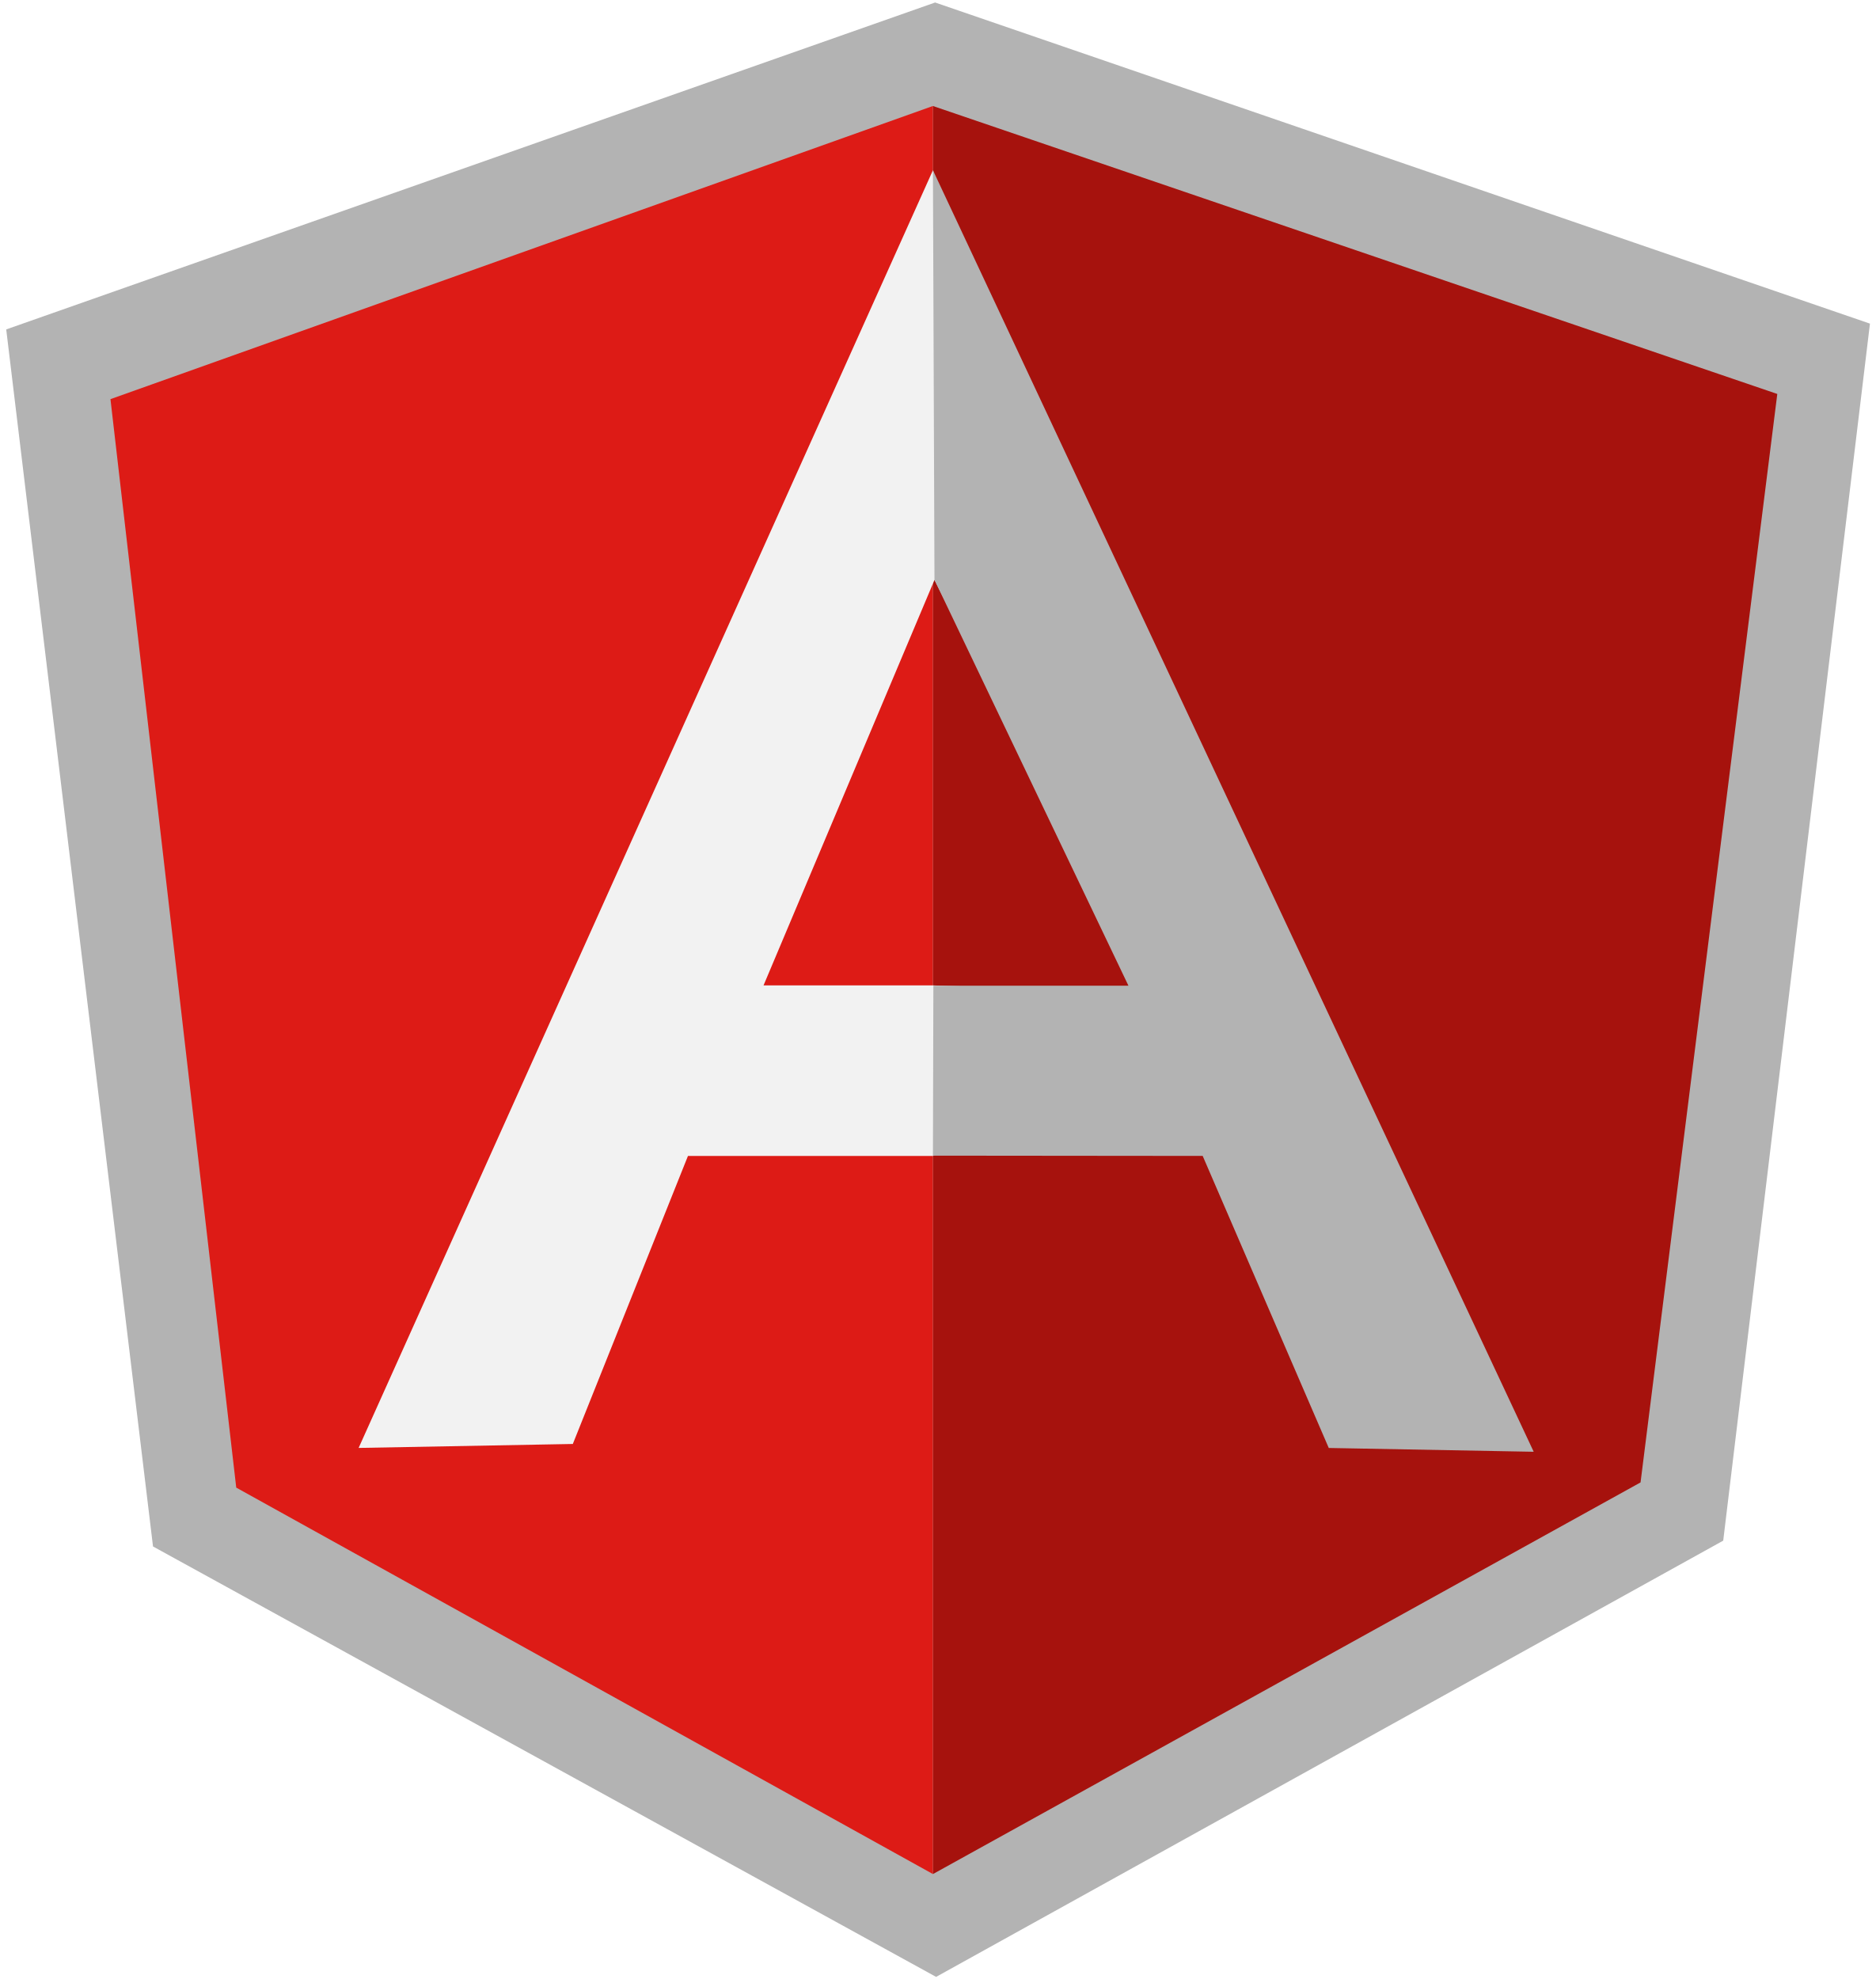
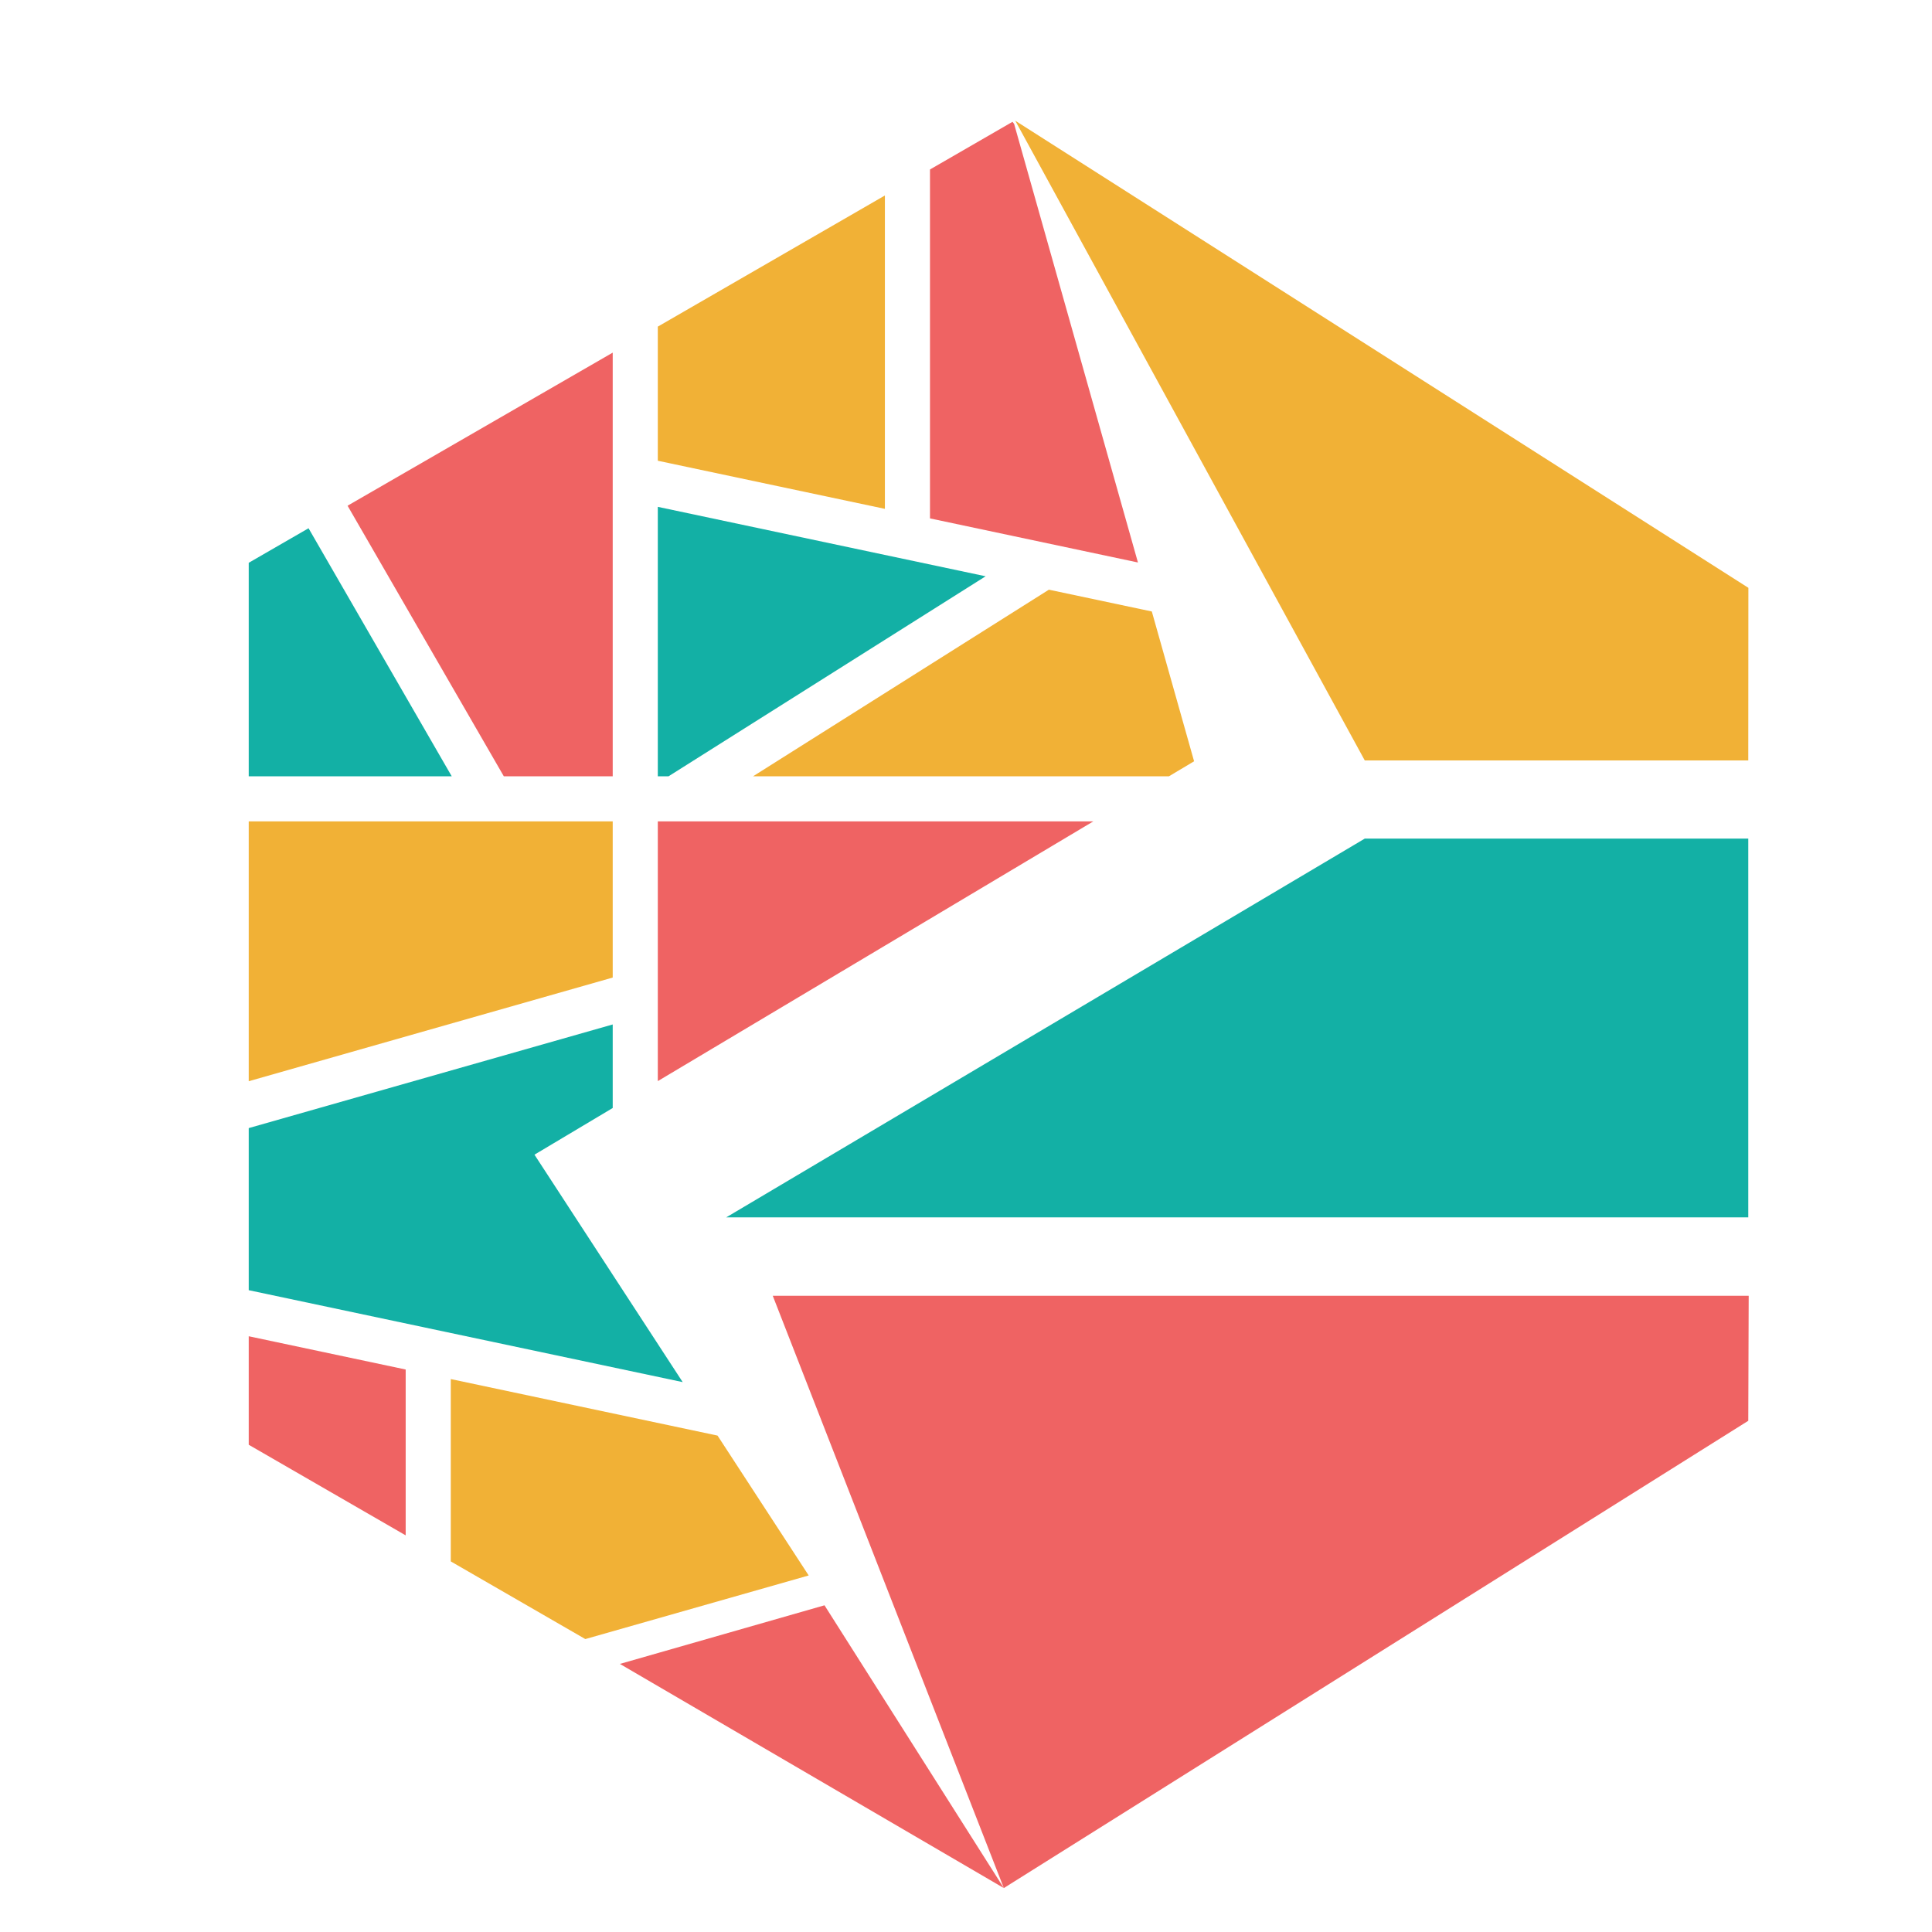
- <svg xmlns="http://www.w3.org/2000/svg" width="2370" height="2500" viewBox="0 0 256 270" preserveAspectRatio="xMinYMin meet">
-   <path d="M127.606.341L.849 44.95 20.88 211.022l106.86 58.732 107.412-59.528L255.175 44.16 127.606.341z" fill="#B3B3B3" />
-   <path d="M242.532 53.758L127.31 14.466v241.256l96.561-53.441 18.66-148.523z" fill="#A6120D" />
-   <path d="M15.073 54.466l17.165 148.525 95.07 52.731V14.462L15.074 54.465z" fill="#DD1B16" />
-   <path d="M159.027 142.898L127.31 157.73H93.881l-15.714 39.305-29.228.54L127.31 23.227l31.717 119.672zm-3.066-7.467l-28.44-56.303-23.329 55.334h23.117l28.652.97z" fill="#F2F2F2" />
-   <path d="M127.309 23.226l.21 55.902 26.47 55.377h-26.62l-.06 23.189 36.81.035 17.204 39.852 27.967.518-81.981-174.873z" fill="#B3B3B3" />
+ <svg xmlns="http://www.w3.org/2000/svg" viewBox="0 0 500 500">
+   <defs>
+     <style>.cls-1{fill:#ef6363;}.cls-2{fill:#13b0a5;}.cls-3{fill:#f1b136;}</style>
+   </defs>
+   <g id="Layer_2" data-name="Layer 2">
+     <polygon class="cls-1" points="158.57 200.91 158.57 91.26 89.95 130.88 130.39 200.91 158.57 200.91" />
+     <polygon class="cls-2" points="79.85 136.71 64.37 145.65 64.37 200.91 116.91 200.91 79.85 136.71" />
+     <polygon class="cls-3" points="229.01 131.69 229.01 50.59 170.24 84.53 170.24 119.24 229.01 131.69" />
+     <polygon class="cls-3" points="116.66 356.9 116.66 404.09 151.48 424.19 209.29 407.73 185.7 371.53 116.66 356.9" />
+     <polygon class="cls-1" points="170.24 212.57 170.24 279.79 282.95 212.57 170.24 212.57" />
+     <polygon class="cls-3" points="298.09 158.25 271.45 152.61 194.88 200.91 302.51 200.91 309.03 197.02 298.09 158.25" />
+     <polygon class="cls-2" points="138.32 298.83 158.57 286.75 158.57 265.13 64.37 291.95 64.37 333.9 176.68 357.69 138.32 298.83" />
+     <polygon class="cls-1" points="262.03 31.53 240.68 43.86 240.68 134.16 294.5 145.57 262.45 32.05 262.03 31.53" />
+     <polygon class="cls-1" points="213.38 415.45 259.79 488.63 160.43 430.62 213.38 415.45" />
+     <polygon class="cls-1" points="64.37 345.82 64.37 373.9 104.99 397.35 104.99 354.43 64.37 345.82" />
+     <polygon class="cls-3" points="158.57 212.57 64.37 212.57 64.37 279.82 158.57 252.99 158.57 212.57" />
+     <polygon class="cls-2" points="255.08 149.14 170.24 131.17 170.24 200.91 173.01 200.91 255.08 149.14" />
+     <polygon class="cls-3" points="353.2 196.8 452.45 196.8 452.48 152.13 262.75 31.24 353.2 196.8" />
+     <polygon class="cls-2" points="187.95 315.05 452.45 315.05 452.45 217.03 353.2 217.03 187.95 315.05" />
+     <polygon class="cls-1" points="199.99 335.35 259.79 488.63 452.45 367.7 452.56 335.35 199.99 335.35" />
+   </g>
</svg>
